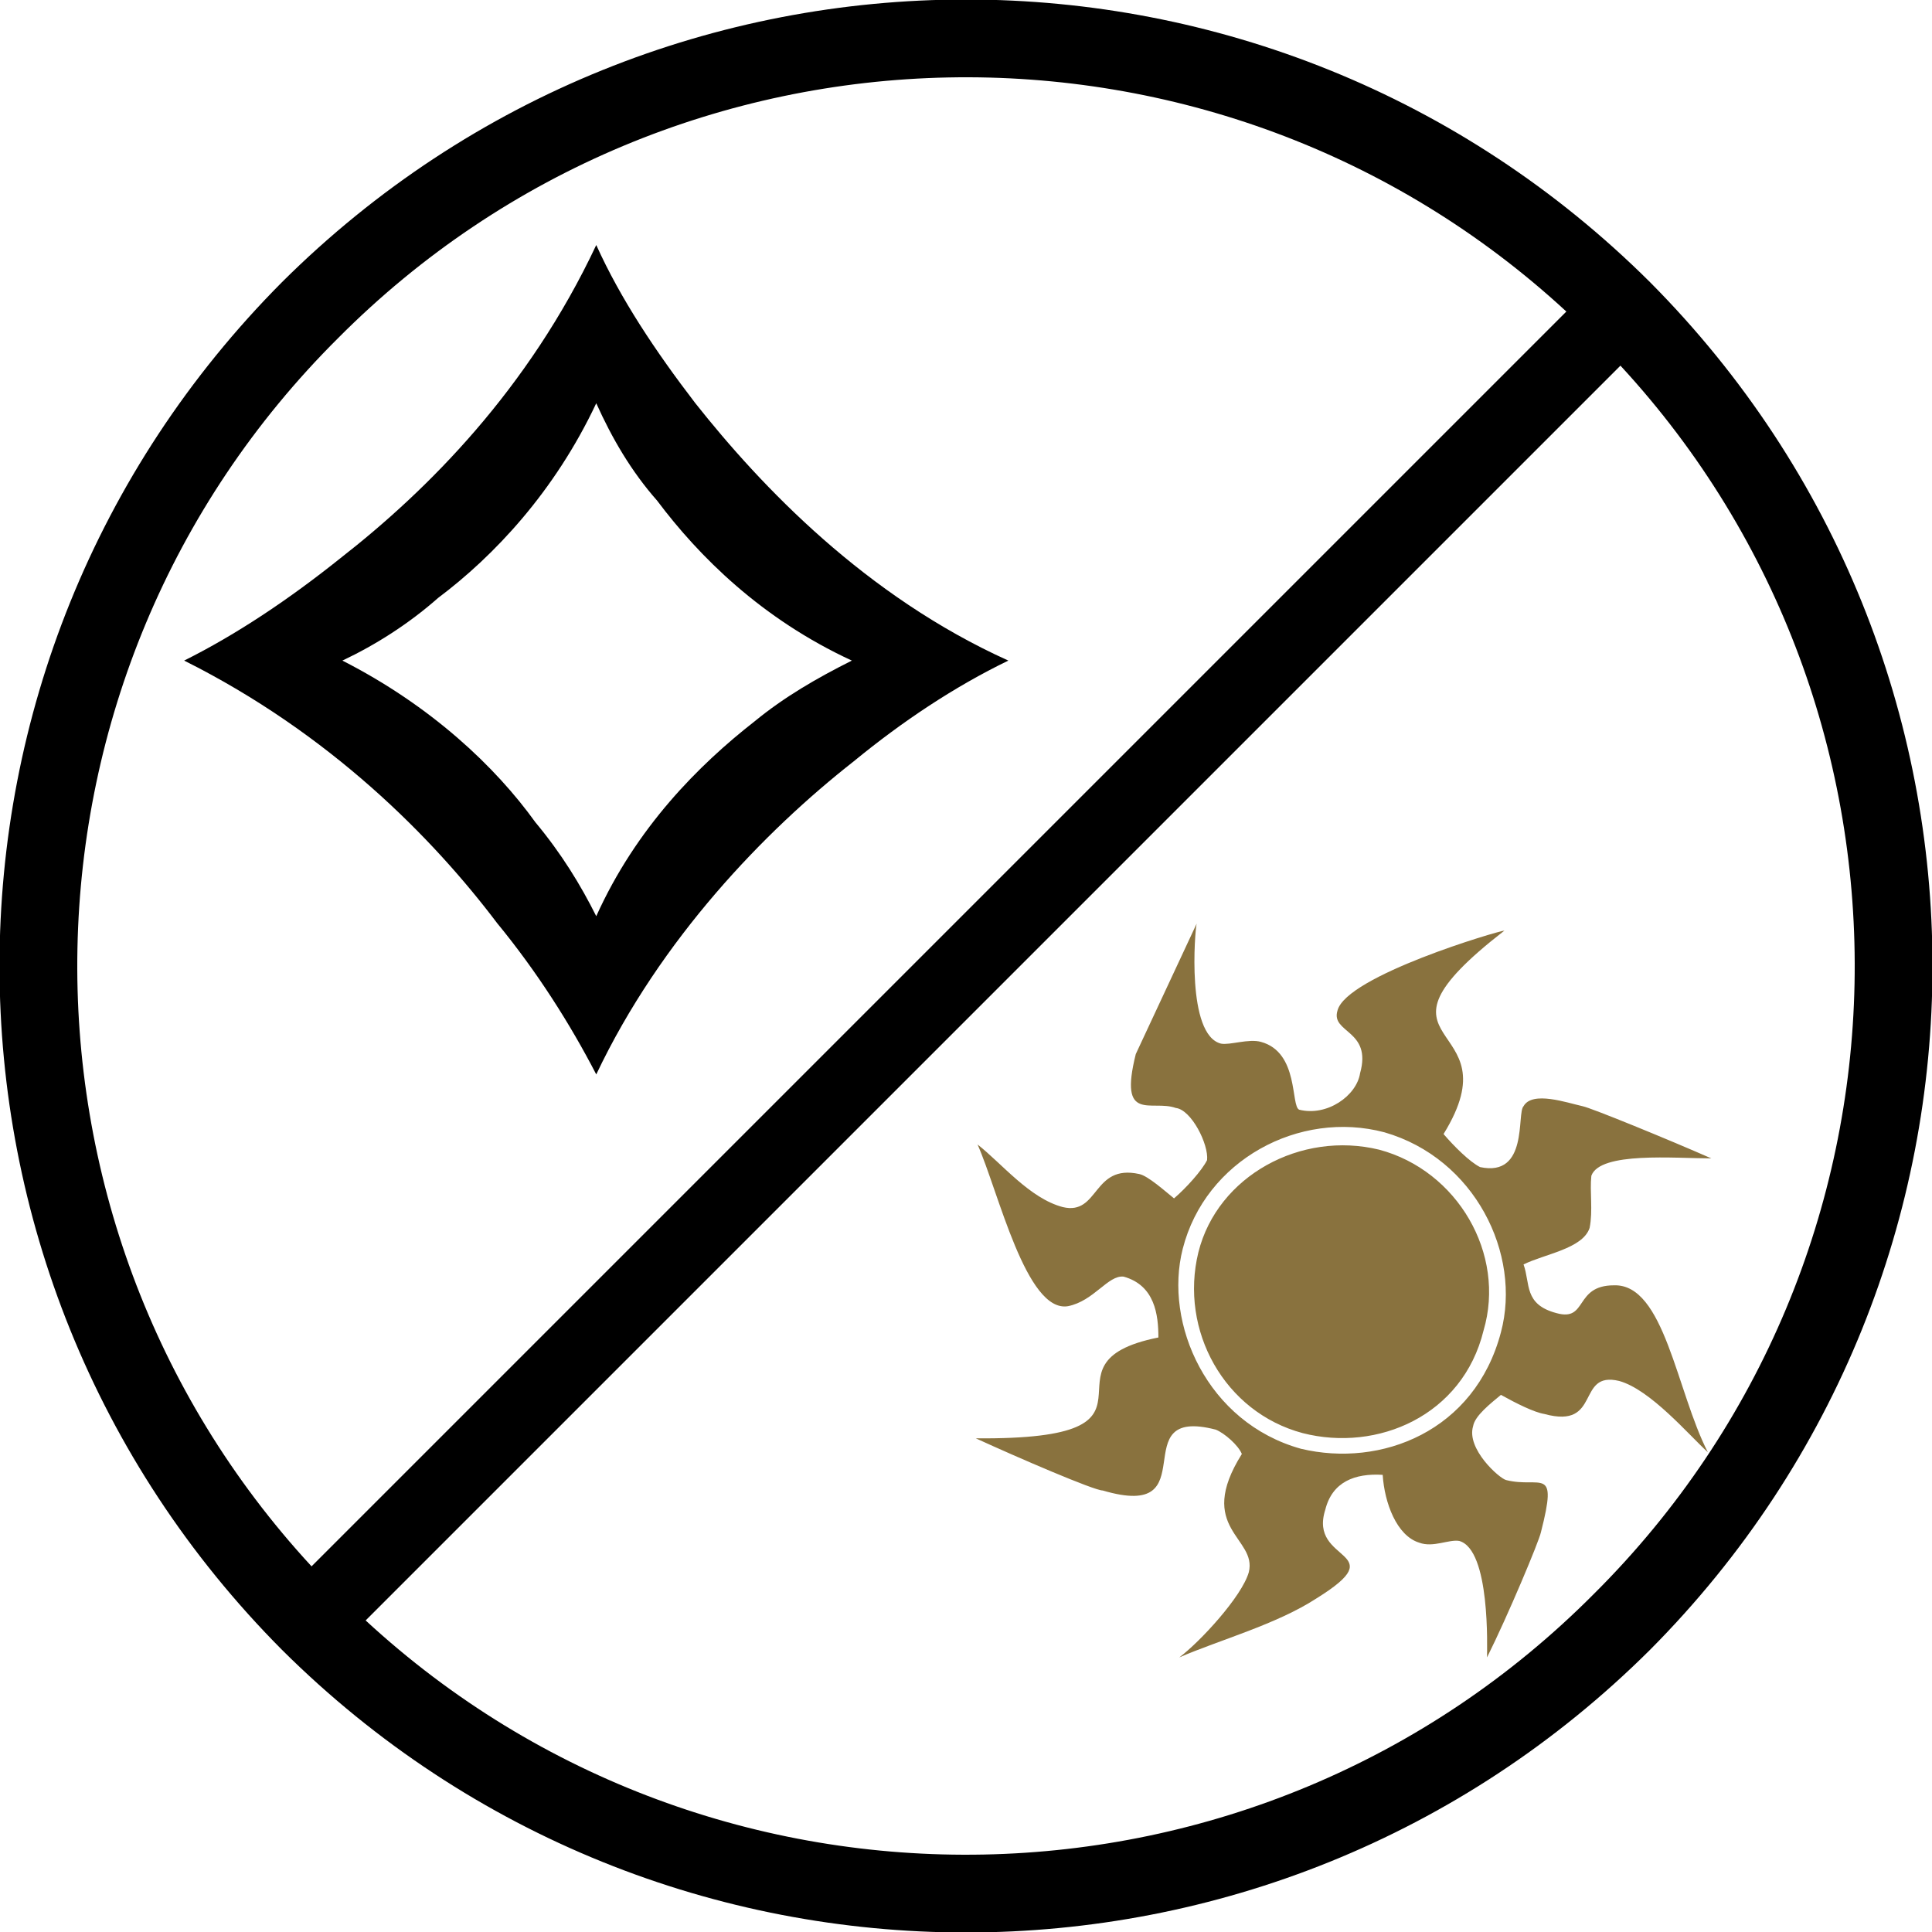
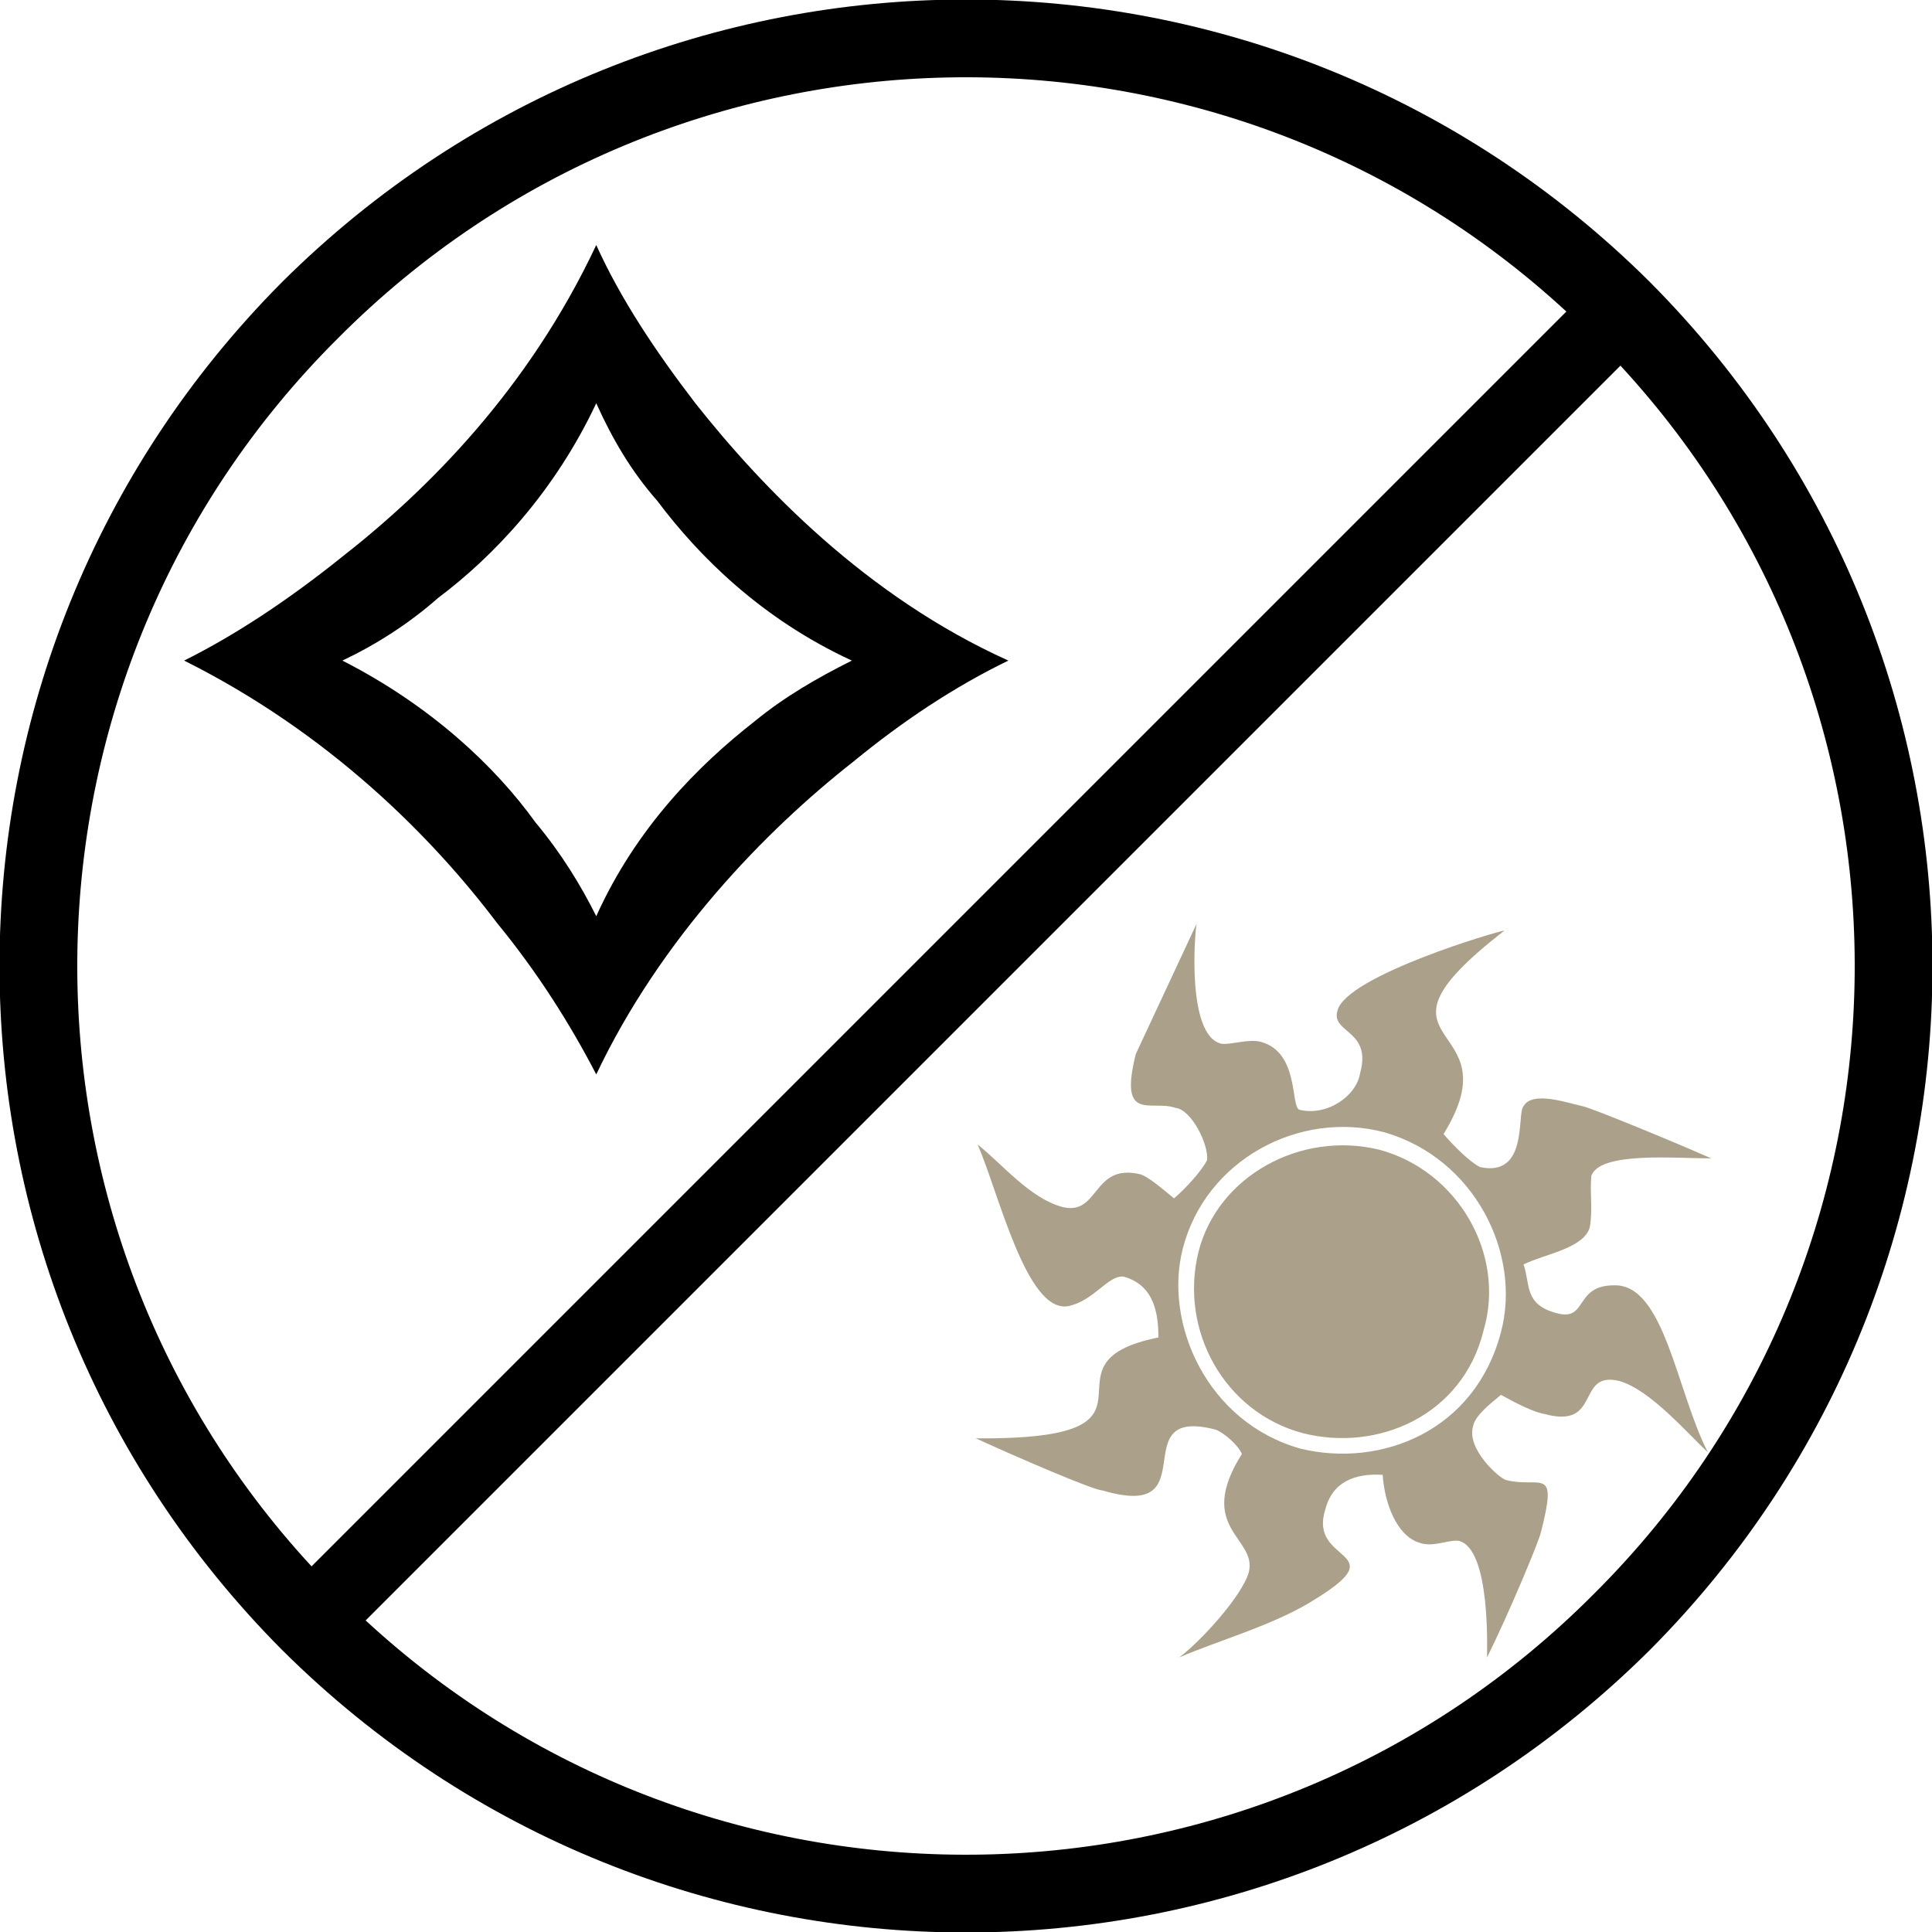
<svg xmlns="http://www.w3.org/2000/svg" version="1.1" viewBox="0 0 100 100">
  <g>
    <g>
      <path d="M14.6,85.4c19.6,19.5,51.2,19.5,70.8,0c19.5-19.6,19.5-51.2,0-70.8c-19.6-19.5-51.2-19.5-70.8,0c-19.5,19.6-19.5,51.2,0,70.8ZM81.074,16.126l-64.948,64.948c-16.614-17.992-16.156-46.142,1.374-63.574c17.432-17.53,45.582-17.988,63.574-1.374ZM18.926,83.874l64.948-64.948c16.614,17.992,16.156,46.142-1.374,63.574c-17.432,17.53-45.582,17.988-63.574,1.374Z" />
    </g>
    <g transform="translate(32.32, 32.32) scale(0.9) translate(-32.32, -32.32)">
      <path d="M30.7,10.5c1.4,3.1,3.4,6.1,5.7,9.1c3.8,4.8,9.8,11.1,18,14.8c-3.1,1.5-6.1,3.5-8.9,5.8c-5.1,4-11.1,10.2-14.8,18c-1.5-2.9-3.4-5.9-5.7-8.7c-3.7-4.9-9.6-10.9-18-15.1c3-1.5,6-3.5,9-5.9c5-3.9,10.8-9.7,14.7-18ZM30.7,49.1c2.3-5.1,5.9-8.7,9.1-11.2c1.7-1.4,3.6-2.5,5.6-3.5c-5.2-2.4-8.8-6-11.2-9.2c-1.5-1.7-2.6-3.6-3.5-5.6c-2.4,5.1-5.9,8.8-9.1,11.2c-1.7,1.5-3.6,2.7-5.5,3.6c5.1,2.6,8.8,6.1,11.1,9.3c1.5,1.8,2.6,3.6,3.5,5.4Z" />
    </g>
    <g transform="translate(67.68, 67.68) scale(0.9) translate(-67.68, -67.68)">
-       <path d="M85.6,71.9c-2.5-0.6-1,2.8-4.3,1.9c-0.6-0.1-1.6-0.6-2.5-1.1c-0.6,0.5-1.5,1.2-1.6,1.8c-0.4,1.3,1.5,3,1.9,3.1c2,0.5,3-0.9,2,3c-0.1,0.5-1.9,4.8-3.1,7.2c0-0.5,0.2-6.2-1.6-6.7c-0.6-0.1-1.5,0.4-2.3,0.1c-1.3-0.4-2-2.3-2.1-3.9c-1.6-0.1-2.9,0.4-3.3,2c-1,3.1,4,2.3-0.5,5.1c-2.3,1.5-5.6,2.4-7.9,3.4c1.2-0.9,3.6-3.5,4-4.9c0.5-2-3.1-2.5-0.4-6.8c-0.2-0.5-1-1.2-1.5-1.4c-5.4-1.4-0.4,5.3-6.5,3.5c-0.5,0-4.9-1.9-7.3-3c12.3,0.1,3-4.3,10.5-5.8c0-1.3-0.2-3-2-3.5c-0.9-0.1-1.7,1.4-3.2,1.7c-2.4,0.4-4-6.6-5.2-9.3c1.4,1.1,3,3.1,4.9,3.6c2.1,0.5,1.7-2.5,4.4-1.9c0.5,0.1,1.5,1,2,1.4c0.7-0.6,1.6-1.6,1.9-2.2c0.1-0.9-0.9-2.9-1.8-3c-1.4-0.5-3.3,0.9-2.3-3.1l3.5-7.5c-0.1,0.4-0.6,6.4,1.4,6.9c0.5,0.1,1.6-0.3,2.3-0.1c2.2,0.6,1.7,3.7,2.2,3.9c1.6,0.4,3.3-0.8,3.5-2.1c0.7-2.5-1.7-2.3-1.3-3.6c0.5-2,9.3-4.6,9.6-4.6c-8.9,6.9,0.7,4.9-3.5,11.7c0.6,0.7,1.5,1.6,2.1,1.9c2.8,0.6,2.1-3.1,2.5-3.5c0.5-0.9,2.5-0.2,3.4,0c0.5,0.1,4.9,1.9,7.4,3c-2.1,0-6.4-0.4-6.9,1c-0.1,0.9,0.1,2-0.1,3c-0.4,1.2-2.6,1.5-3.8,2.1c0.4,1.1,0,2.3,1.9,2.8c1.8,0.5,1-1.6,3.3-1.6c2.9-0.1,3.6,6.1,5.4,9.6c-1.1-1-3.3-3.6-5.1-4.1ZM72.1,57.6c-4.9-1.3-10.3,1.6-11.6,6.7c-1.1,4.3,1.4,10,6.8,11.5c4.6,1.1,10-1,11.5-6.7c1.2-4.5-1.5-10-6.7-11.5ZM67.4,74.9c-4.5-1.2-7.1-5.9-6-10.4c1.1-4.4,5.9-7,10.4-5.9c4.5,1.2,7.3,6,6,10.4c-1.2,4.9-6.1,7-10.4,5.9Z" fill="#89723E" />
+       <path d="M85.6,71.9c-2.5-0.6-1,2.8-4.3,1.9c-0.6-0.1-1.6-0.6-2.5-1.1c-0.6,0.5-1.5,1.2-1.6,1.8c-0.4,1.3,1.5,3,1.9,3.1c2,0.5,3-0.9,2,3c-0.1,0.5-1.9,4.8-3.1,7.2c0-0.5,0.2-6.2-1.6-6.7c-0.6-0.1-1.5,0.4-2.3,0.1c-1.3-0.4-2-2.3-2.1-3.9c-1.6-0.1-2.9,0.4-3.3,2c-1,3.1,4,2.3-0.5,5.1c-2.3,1.5-5.6,2.4-7.9,3.4c1.2-0.9,3.6-3.5,4-4.9c0.5-2-3.1-2.5-0.4-6.8c-0.2-0.5-1-1.2-1.5-1.4c-5.4-1.4-0.4,5.3-6.5,3.5c-0.5,0-4.9-1.9-7.3-3c12.3,0.1,3-4.3,10.5-5.8c0-1.3-0.2-3-2-3.5c-0.9-0.1-1.7,1.4-3.2,1.7c-2.4,0.4-4-6.6-5.2-9.3c1.4,1.1,3,3.1,4.9,3.6c2.1,0.5,1.7-2.5,4.4-1.9c0.5,0.1,1.5,1,2,1.4c0.7-0.6,1.6-1.6,1.9-2.2c0.1-0.9-0.9-2.9-1.8-3c-1.4-0.5-3.3,0.9-2.3-3.1l3.5-7.5c-0.1,0.4-0.6,6.4,1.4,6.9c0.5,0.1,1.6-0.3,2.3-0.1c2.2,0.6,1.7,3.7,2.2,3.9c1.6,0.4,3.3-0.8,3.5-2.1c0.7-2.5-1.7-2.3-1.3-3.6c0.5-2,9.3-4.6,9.6-4.6c-8.9,6.9,0.7,4.9-3.5,11.7c0.6,0.7,1.5,1.6,2.1,1.9c2.8,0.6,2.1-3.1,2.5-3.5c0.5-0.9,2.5-0.2,3.4,0c0.5,0.1,4.9,1.9,7.4,3c-2.1,0-6.4-0.4-6.9,1c-0.1,0.9,0.1,2-0.1,3c-0.4,1.2-2.6,1.5-3.8,2.1c0.4,1.1,0,2.3,1.9,2.8c1.8,0.5,1-1.6,3.3-1.6c2.9-0.1,3.6,6.1,5.4,9.6c-1.1-1-3.3-3.6-5.1-4.1ZM72.1,57.6c-4.9-1.3-10.3,1.6-11.6,6.7c-1.1,4.3,1.4,10,6.8,11.5c4.6,1.1,10-1,11.5-6.7c1.2-4.5-1.5-10-6.7-11.5ZM67.4,74.9c-4.5-1.2-7.1-5.9-6-10.4c1.1-4.4,5.9-7,10.4-5.9c4.5,1.2,7.3,6,6,10.4c-1.2,4.9-6.1,7-10.4,5.9Z" fill="#ABA18A" />
    </g>
  </g>
</svg>
